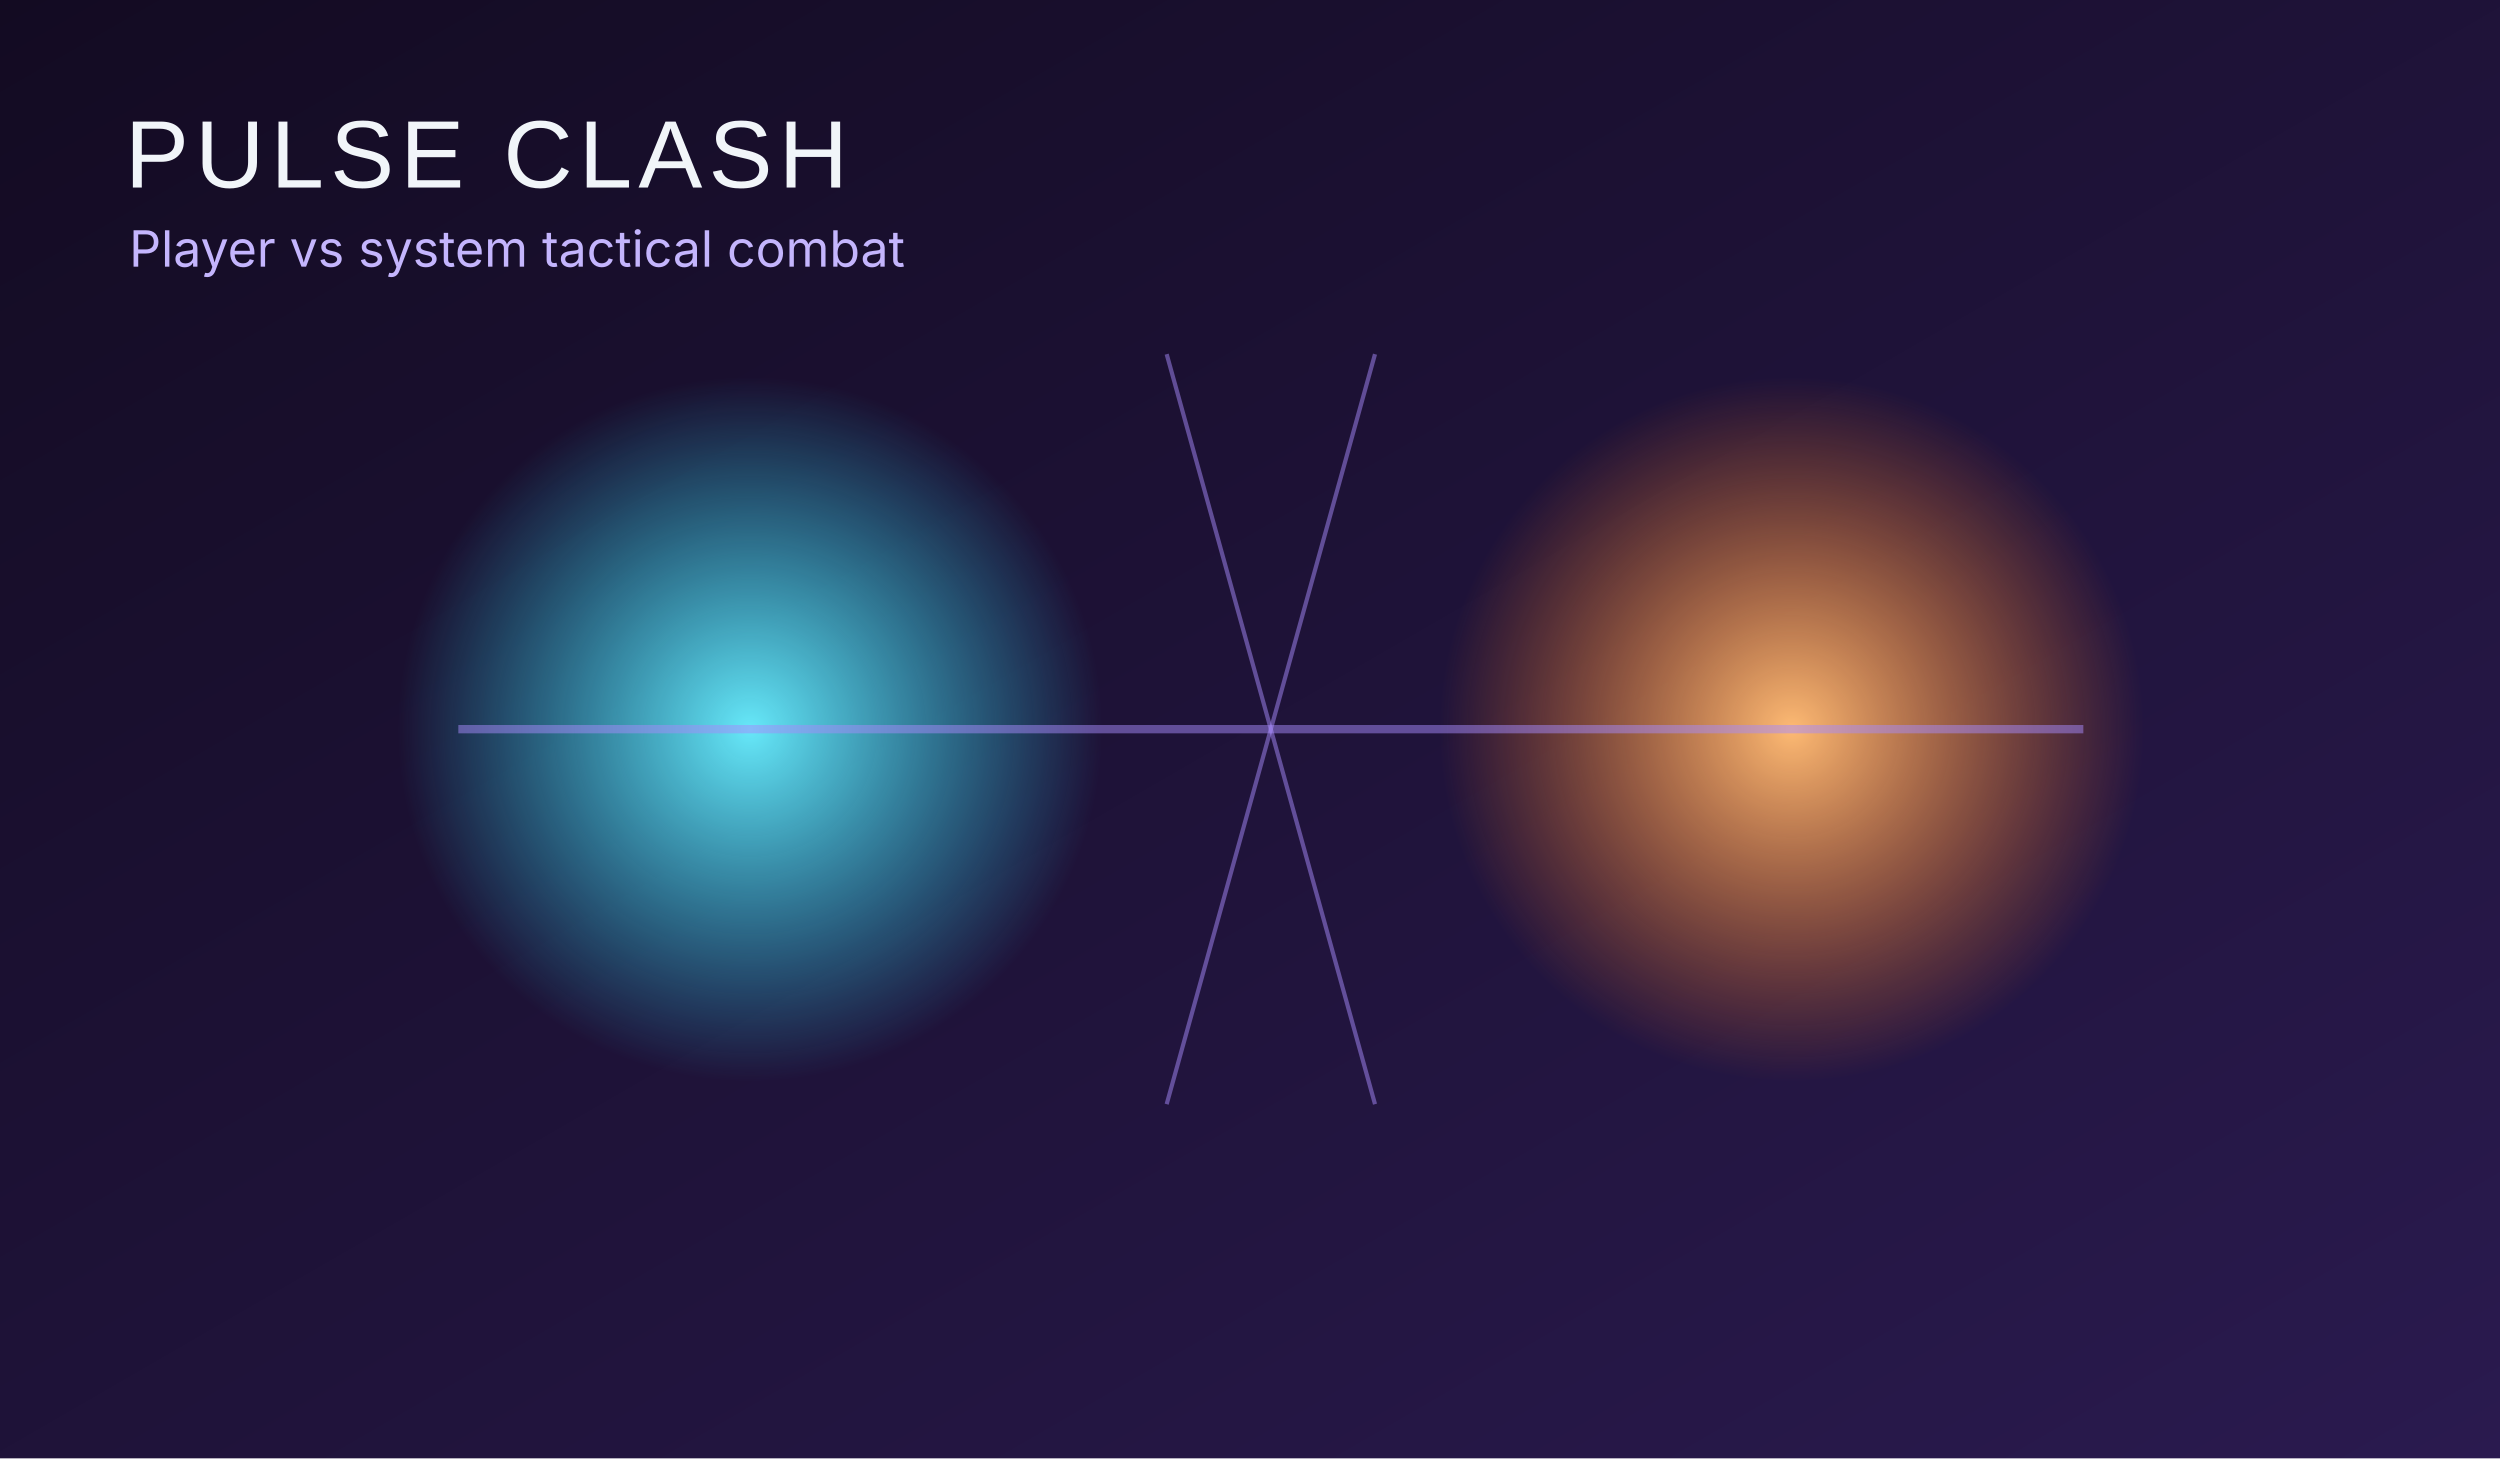
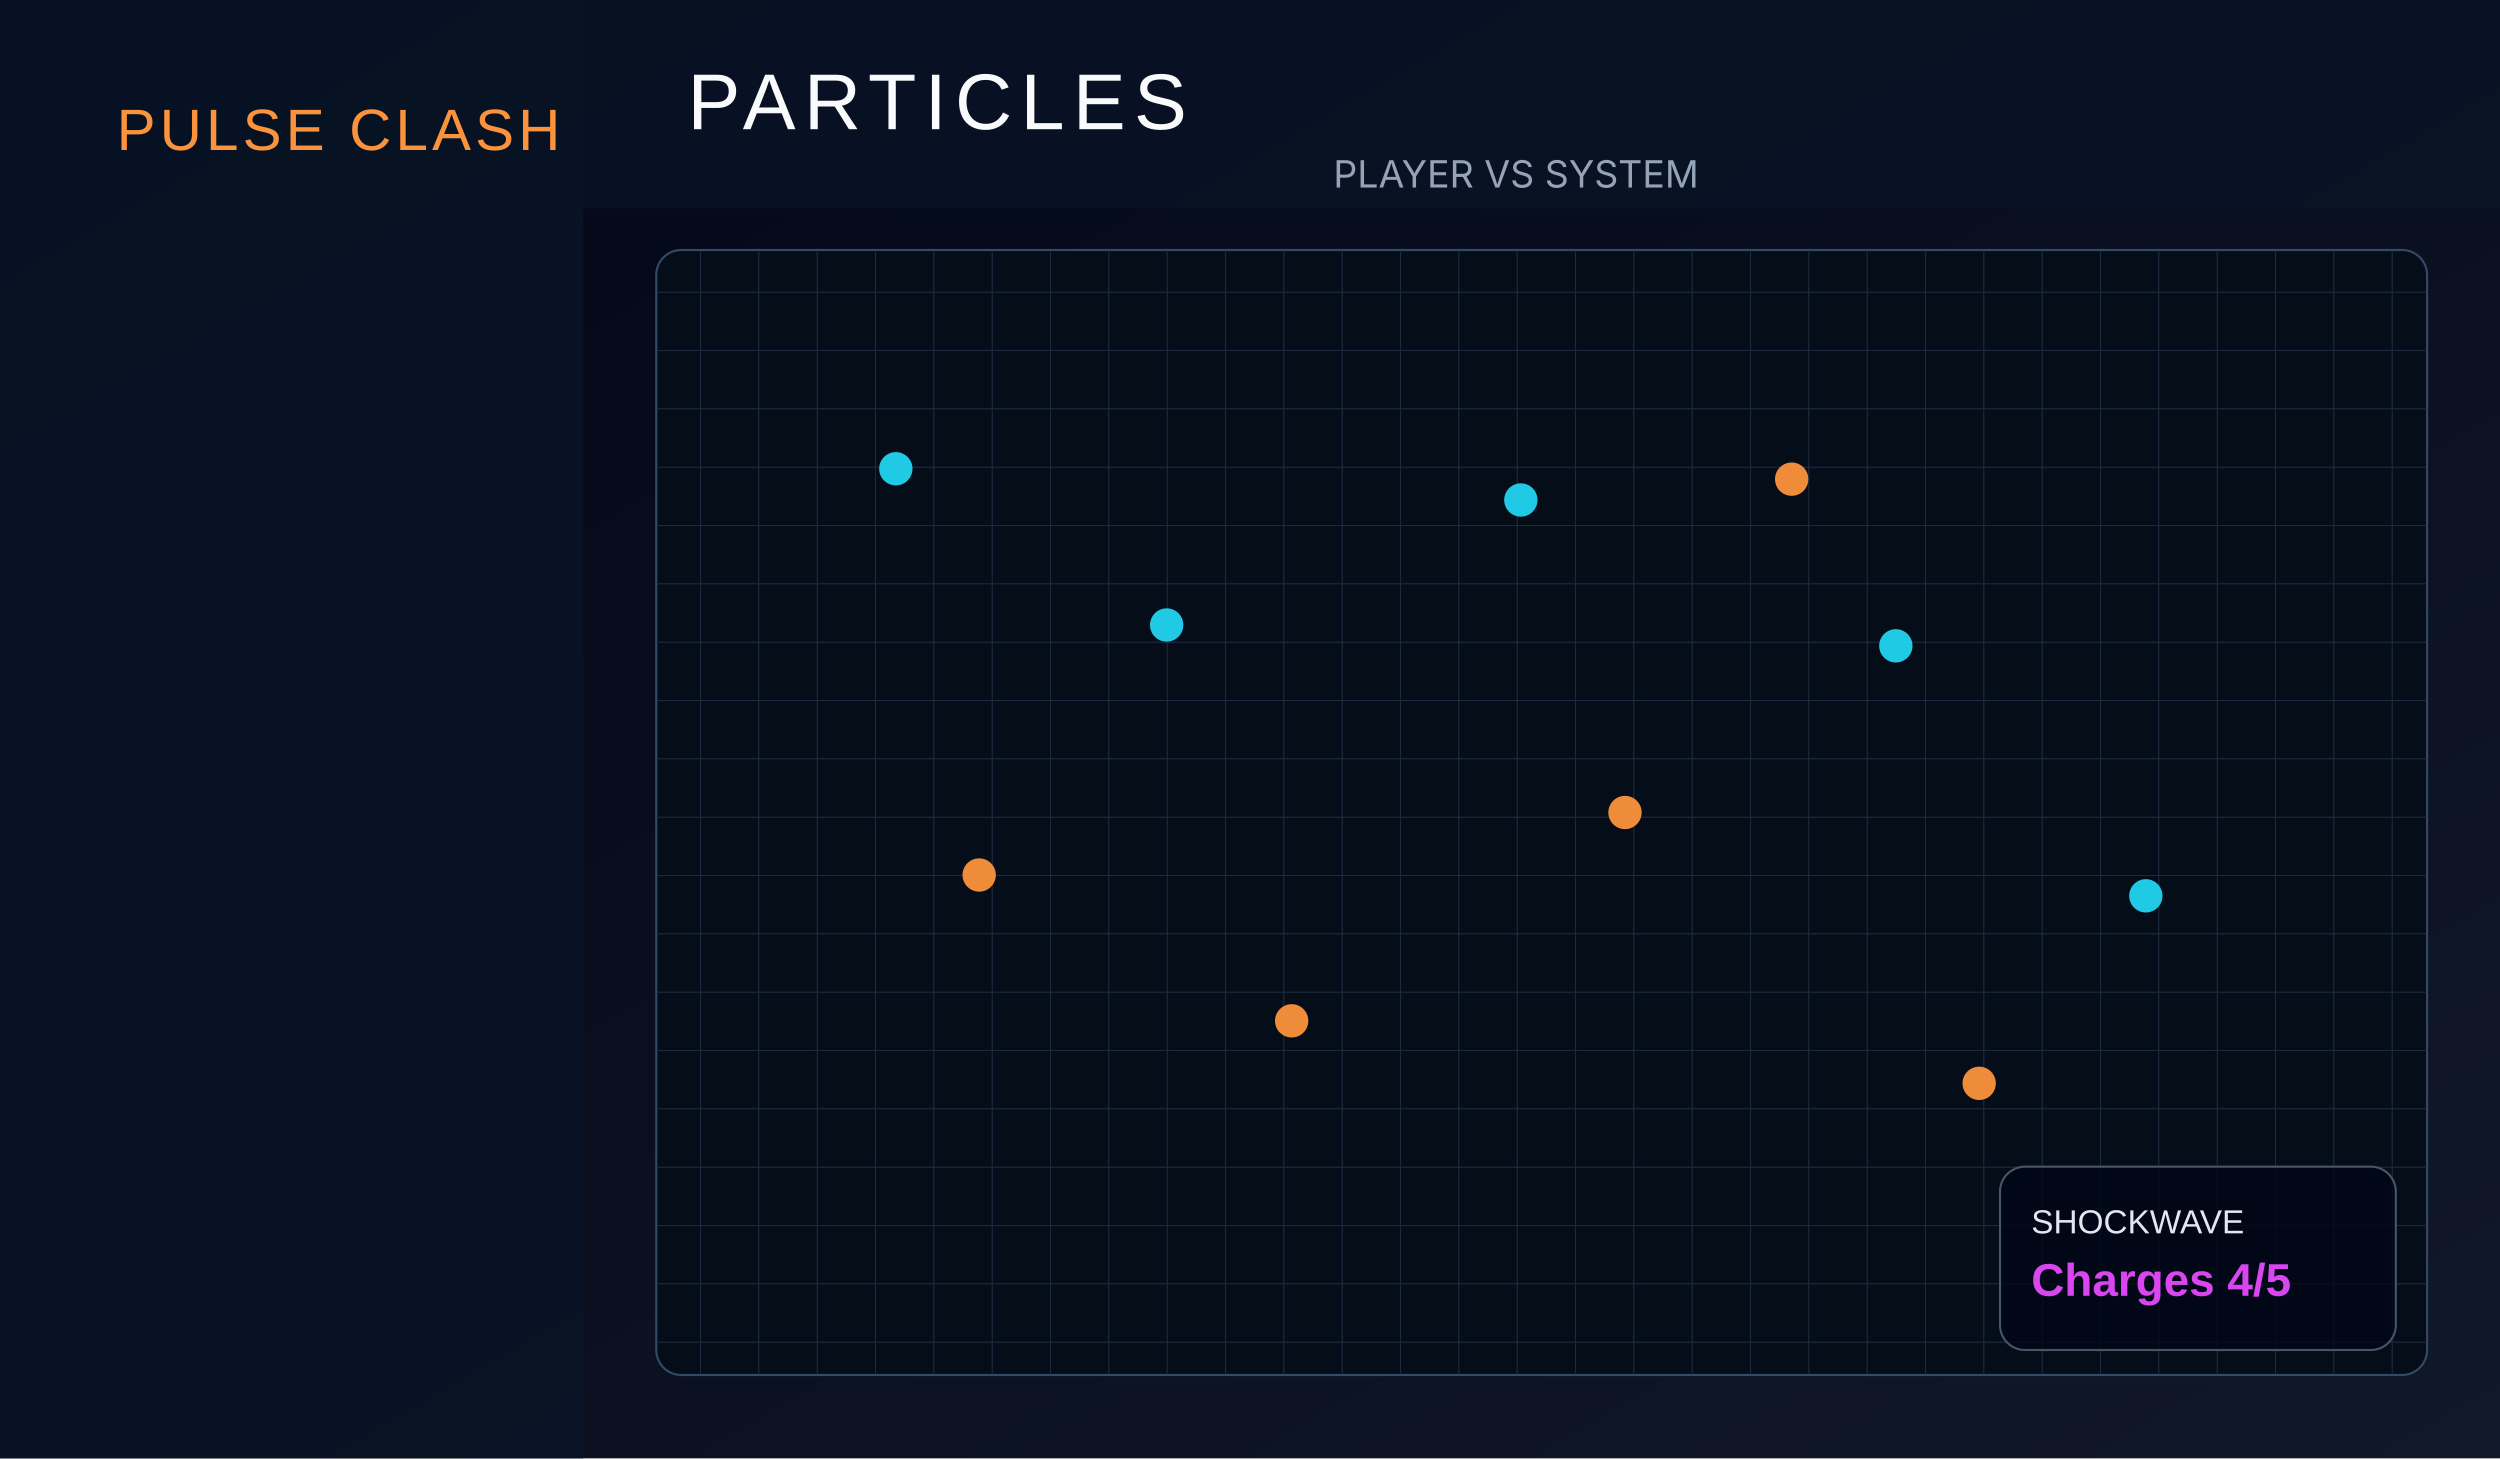
- <svg xmlns="http://www.w3.org/2000/svg" viewBox="0 0 1200 700" role="img" aria-label="Pulse Clash preview">
+ <svg xmlns="http://www.w3.org/2000/svg" viewBox="0 0 1200 700" role="img" aria-label="Pulse Clash mode preview">
  <defs>
    <linearGradient id="bg" x1="0" y1="0" x2="1" y2="1">
-       <stop offset="0%" stop-color="#130b22" />
-       <stop offset="100%" stop-color="#2a1a4f" />
+       <stop offset="0%" stop-color="#020617" />
+       <stop offset="100%" stop-color="#111827" />
    </linearGradient>
-     <radialGradient id="photon" cx="50%" cy="50%" r="50%">
-       <stop offset="0%" stop-color="#67e8f9" />
-       <stop offset="100%" stop-color="#22d3ee" stop-opacity="0" />
-     </radialGradient>
-     <radialGradient id="electron" cx="50%" cy="50%" r="50%">
-       <stop offset="0%" stop-color="#fdba74" />
-       <stop offset="100%" stop-color="#f97316" stop-opacity="0" />
-     </radialGradient>
+     <pattern id="grid" width="28" height="28" patternUnits="userSpaceOnUse">
+       <path d="M 28 0 L 0 0 0 28" fill="none" stroke="#24354e" stroke-width="1" />
+     </pattern>
  </defs>
  <rect width="1200" height="700" fill="url(#bg)" />
-   <circle cx="360" cy="350" r="170" fill="url(#photon)" />
-   <circle cx="860" cy="350" r="170" fill="url(#electron)" />
-   <g stroke="#a78bfa" stroke-opacity="0.5">
-     <path d="M220 350 H 1000" stroke-width="4" />
-     <path d="M560 170 L 660 530" stroke-width="2" />
-     <path d="M660 170 L 560 530" stroke-width="2" />
+   <rect x="0" y="0" width="280" height="700" fill="rgba(8,20,38,0.86)" />
+   <rect x="280" y="0" width="920" height="100" fill="rgba(8,20,38,0.78)" />
+   <rect x="315" y="120" width="850" height="540" rx="12" fill="#050d19" stroke="#334a68" />
+   <rect x="315" y="120" width="850" height="540" rx="12" fill="url(#grid)" opacity="0.72" />
+   <g fill="#22d3ee" opacity="0.95">
+     <circle cx="430" cy="225" r="8" />
+     <circle cx="560" cy="300" r="8" />
+     <circle cx="730" cy="240" r="8" />
+     <circle cx="910" cy="310" r="8" />
+     <circle cx="1030" cy="430" r="8" />
  </g>
-   <text x="60" y="90" fill="#f1f5f9" font-family="Orbitron, Arial, sans-serif" font-size="46" letter-spacing="3">PULSE CLASH</text>
-   <text x="62" y="128" fill="#c4b5fd" font-family="Inter, Arial, sans-serif" font-size="24">Player vs system tactical combat</text>
+   <g fill="#fb923c" opacity="0.95">
+     <circle cx="470" cy="420" r="8" />
+     <circle cx="620" cy="490" r="8" />
+     <circle cx="780" cy="390" r="8" />
+     <circle cx="950" cy="520" r="8" />
+     <circle cx="860" cy="230" r="8" />
+   </g>
+   <rect x="960" y="560" width="190" height="88" rx="12" fill="rgba(2,6,23,0.78)" stroke="#475569" />
+   <text x="975" y="592" fill="#e2e8f0" font-family="Orbitron, Arial, sans-serif" font-size="16">SHOCKWAVE</text>
+   <text x="975" y="622" fill="#d946ef" font-family="Orbitron, Arial, sans-serif" font-size="22" font-weight="700">Charges 4/5</text>
+   <text x="56" y="72" fill="#fb923c" font-family="Orbitron, Arial, sans-serif" font-size="28" letter-spacing="2">PULSE CLASH</text>
+   <text x="330" y="62" fill="#f8fafc" font-family="Orbitron, Arial, sans-serif" font-size="38" letter-spacing="4">PARTICLES</text>
+   <text x="640" y="90" fill="#94a3b8" font-family="Inter, Arial, sans-serif" font-size="18">PLAYER VS SYSTEM</text>
</svg>
